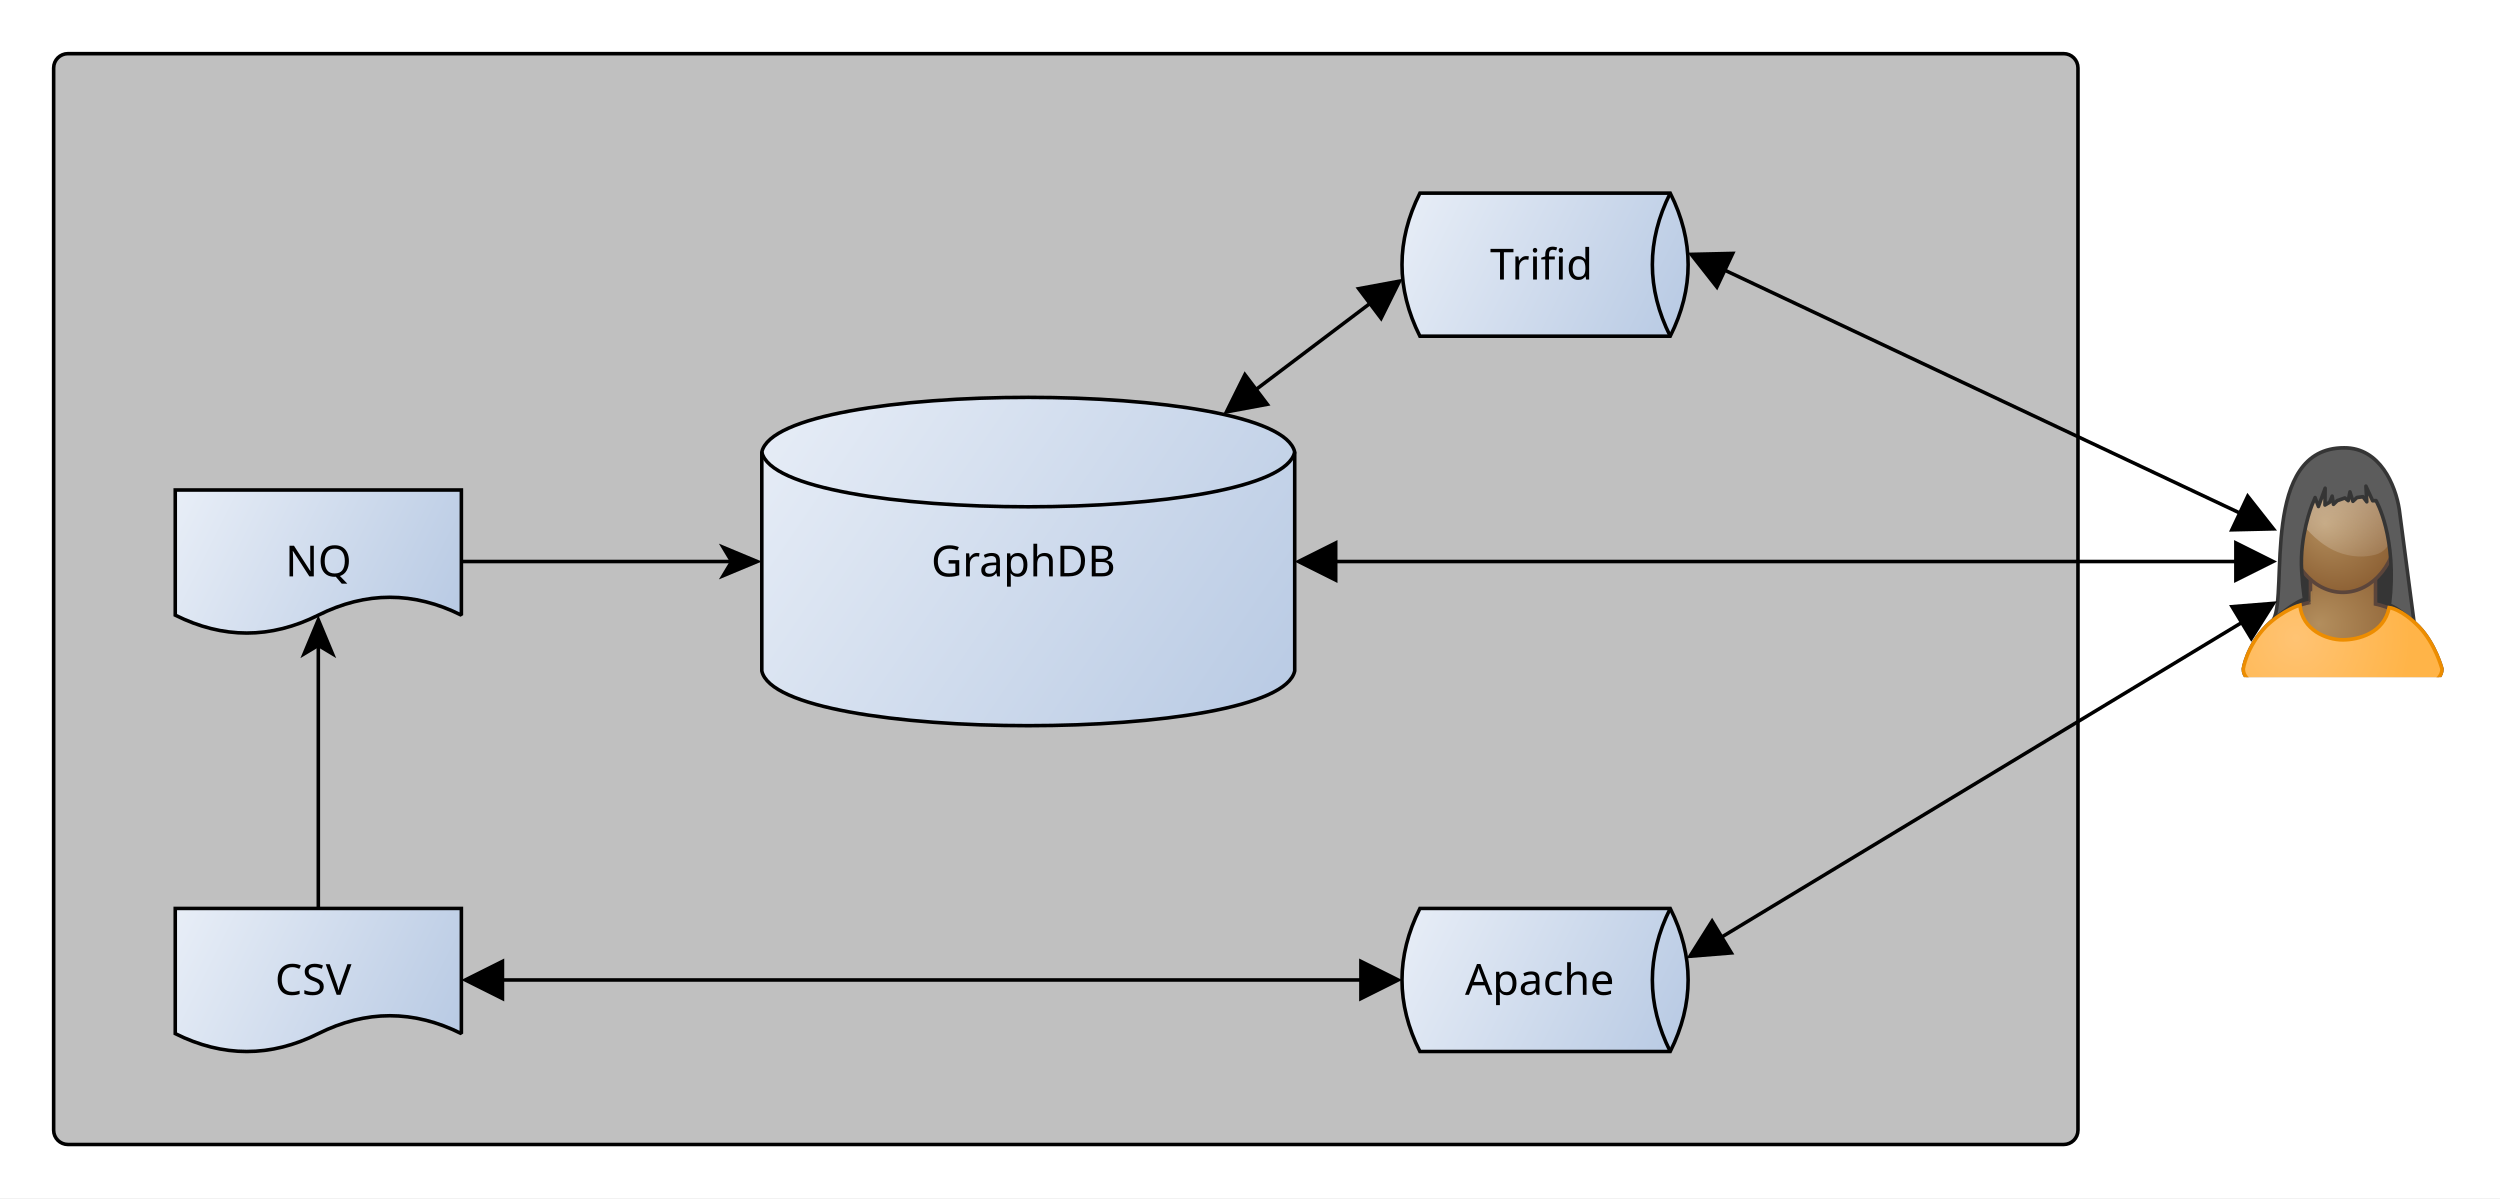
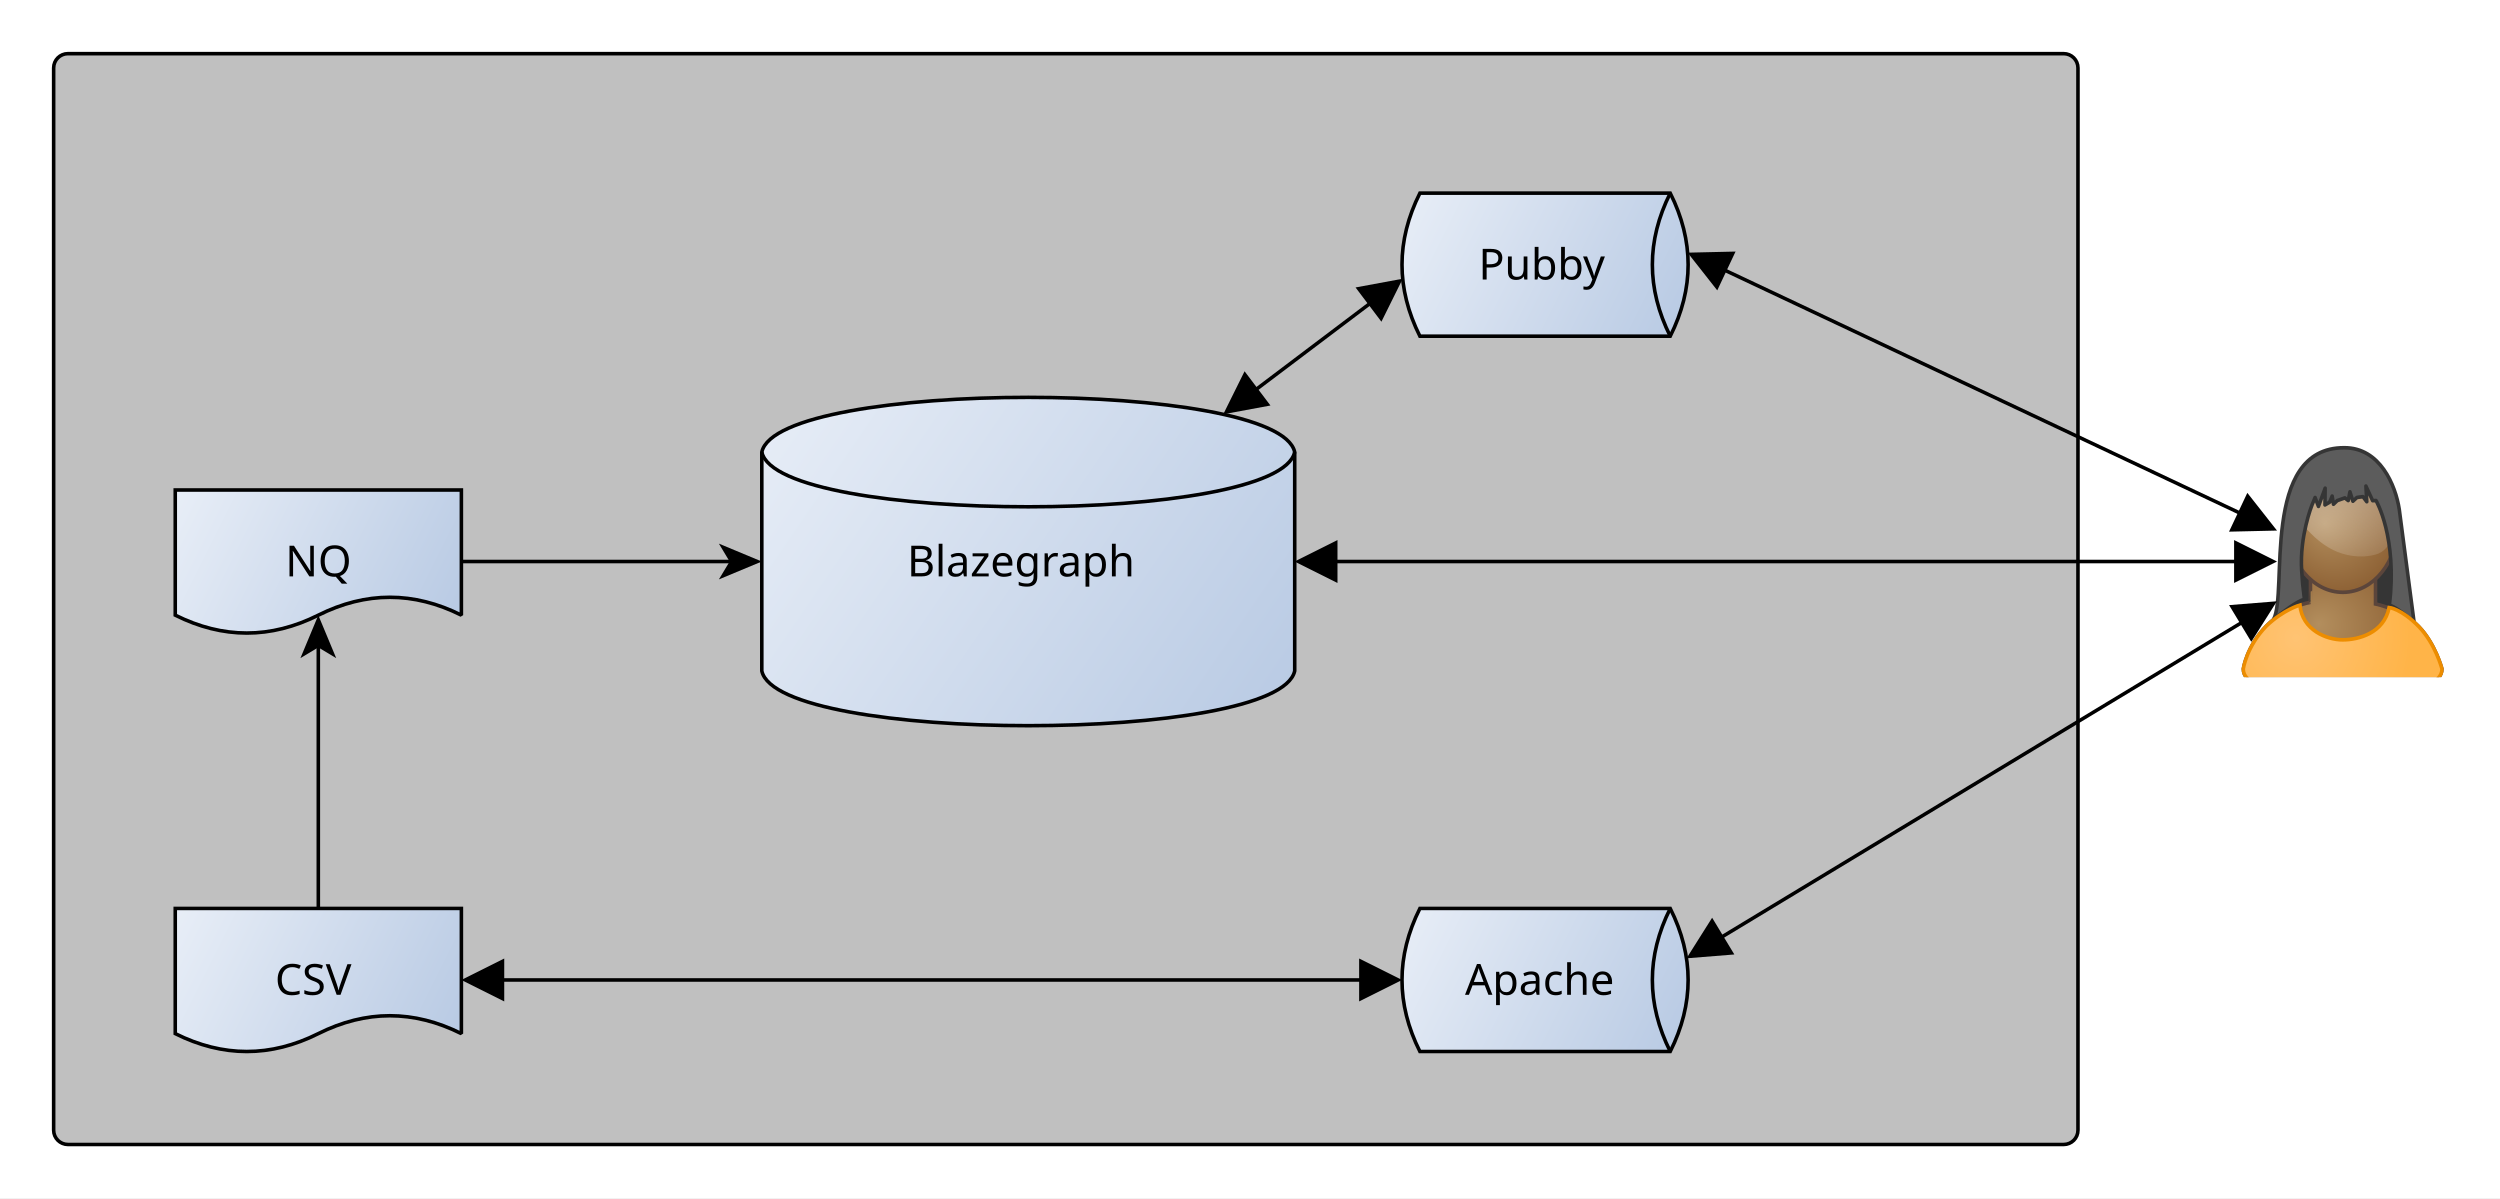
<svg xmlns="http://www.w3.org/2000/svg" fill-opacity="1" color-rendering="auto" color-interpolation="auto" text-rendering="auto" stroke="black" stroke-linecap="square" width="699" stroke-miterlimit="10" shape-rendering="auto" stroke-opacity="1" fill="black" stroke-dasharray="none" font-weight="normal" stroke-width="1" height="335" font-family="'Dialog'" font-style="normal" stroke-linejoin="miter" font-size="12px" stroke-dashoffset="0" image-rendering="auto">
  <defs id="genericDefs" />
  <g>
    <defs id="defs1">
      <linearGradient x1="280" gradientUnits="userSpaceOnUse" x2="360" y1="252" y2="292" id="linearGradient1" spreadMethod="reflect">
        <stop stop-opacity="1" stop-color="rgb(232,238,247)" offset="0%" />
        <stop stop-opacity="1" stop-color="rgb(183,201,227)" offset="100%" />
      </linearGradient>
      <linearGradient x1="444" gradientUnits="userSpaceOnUse" x2="593" y1="104" y2="206" id="linearGradient2" spreadMethod="reflect">
        <stop stop-opacity="1" stop-color="rgb(232,238,247)" offset="0%" />
        <stop stop-opacity="1" stop-color="rgb(183,201,227)" offset="100%" />
      </linearGradient>
      <linearGradient x1="280" gradientUnits="userSpaceOnUse" x2="360" y1="135" y2="175" id="linearGradient3" spreadMethod="reflect">
        <stop stop-opacity="1" stop-color="rgb(232,238,247)" offset="0%" />
        <stop stop-opacity="1" stop-color="rgb(183,201,227)" offset="100%" />
      </linearGradient>
      <linearGradient x1="623" gradientUnits="userSpaceOnUse" x2="703" y1="52" y2="92" id="linearGradient4" spreadMethod="reflect">
        <stop stop-opacity="1" stop-color="rgb(232,238,247)" offset="0%" />
        <stop stop-opacity="1" stop-color="rgb(183,201,227)" offset="100%" />
      </linearGradient>
      <linearGradient x1="623" gradientUnits="userSpaceOnUse" x2="703" y1="252" y2="292" id="linearGradient5" spreadMethod="reflect">
        <stop stop-opacity="1" stop-color="rgb(232,238,247)" offset="0%" />
        <stop stop-opacity="1" stop-color="rgb(183,201,227)" offset="100%" />
      </linearGradient>
      <clipPath clipPathUnits="userSpaceOnUse" id="clipPath1">
        <path d="M0 0 L699 0 L699 335 L0 335 L0 0 Z" />
      </clipPath>
      <clipPath clipPathUnits="userSpaceOnUse" id="clipPath2">
        <path d="M231 -2 L930 -2 L930 333 L231 333 L231 -2 Z" />
      </clipPath>
      <clipPath clipPathUnits="userSpaceOnUse" id="clipPath3">
-         <path d="M-626.723 -119.159 L72.277 -119.159 L72.277 206.709 L-626.723 206.709 L-626.723 -119.159 Z" />
+         <path d="M-626.722 -119.086 L72.277 -119.086 L72.277 206.653 L-626.722 206.653 L-626.722 -119.086 Z" />
      </clipPath>
    </defs>
    <g fill="white" text-rendering="geometricPrecision" shape-rendering="geometricPrecision" transform="translate(-231,2)" stroke="white">
      <rect x="231" width="699" height="335" y="-2" clip-path="url(#clipPath2)" stroke="none" />
    </g>
    <g fill="silver" text-rendering="geometricPrecision" shape-rendering="geometricPrecision" transform="matrix(1,0,0,1,-231,2)" stroke="silver">
      <rect x="246" y="13" clip-path="url(#clipPath2)" width="566" rx="4" ry="4" height="305" stroke="none" />
    </g>
    <g text-rendering="geometricPrecision" stroke-miterlimit="1.45" shape-rendering="geometricPrecision" transform="matrix(1,0,0,1,-231,2)" stroke-linecap="butt">
      <rect x="246" y="13" clip-path="url(#clipPath2)" fill="none" width="566" rx="4" ry="4" height="305" />
    </g>
    <g fill="url(#linearGradient1)" text-rendering="geometricPrecision" shape-rendering="geometricPrecision" transform="matrix(1,0,0,1,-231,2)" stroke="url(#linearGradient1)">
      <path d="M280 252 L360 252 L360 287 Q340 277 320 287 Q300 297 280 287 Z" stroke="none" clip-path="url(#clipPath2)" />
    </g>
    <g text-rendering="geometricPrecision" stroke-miterlimit="1.45" shape-rendering="geometricPrecision" transform="matrix(1,0,0,1,-231,2)" stroke-linecap="butt">
      <path fill="none" d="M280 252 L360 252 L360 287 Q340 277 320 287 Q300 297 280 287 Z" clip-path="url(#clipPath2)" />
      <text x="307.897" xml:space="preserve" y="276.154" clip-path="url(#clipPath2)" font-family="sans-serif" stroke="none">CSV</text>
    </g>
    <g fill="url(#linearGradient2)" text-rendering="geometricPrecision" shape-rendering="geometricPrecision" transform="matrix(1,0,0,1,-231,2)" stroke="url(#linearGradient2)">
      <path d="M444 124.4 C448.47 104 588.53 104 593 124.4 L593 185.6 C588.53 206 448.47 206 444 185.6 Z" stroke="none" clip-path="url(#clipPath2)" />
    </g>
    <g text-rendering="geometricPrecision" stroke-miterlimit="1.45" shape-rendering="geometricPrecision" transform="matrix(1,0,0,1,-231,2)" stroke-linecap="butt">
      <path fill="none" d="M444 124.4 C448.47 104 588.53 104 593 124.4 L593 185.6 C588.53 206 448.47 206 444 185.6 Z" clip-path="url(#clipPath2)" />
      <path fill="none" d="M593 124.4 C588.53 144.8 448.47 144.8 444 124.4" clip-path="url(#clipPath2)" />
-       <text x="491.359" xml:space="preserve" y="159.154" clip-path="url(#clipPath2)" font-family="sans-serif" stroke="none">GraphDB</text>
+       <text x="484.636" xml:space="preserve" y="159.154" clip-path="url(#clipPath2)" font-family="sans-serif" stroke="none">Blazegraph</text>
    </g>
    <g fill="url(#linearGradient3)" text-rendering="geometricPrecision" shape-rendering="geometricPrecision" transform="matrix(1,0,0,1,-231,2)" stroke="url(#linearGradient3)">
      <path d="M280 135 L360 135 L360 170 Q340 160 320 170 Q300 180 280 170 Z" stroke="none" clip-path="url(#clipPath2)" />
    </g>
    <g text-rendering="geometricPrecision" stroke-miterlimit="1.45" shape-rendering="geometricPrecision" transform="matrix(1,0,0,1,-231,2)" stroke-linecap="butt">
      <path fill="none" d="M280 135 L360 135 L360 170 Q340 160 320 170 Q300 180 280 170 Z" clip-path="url(#clipPath2)" />
      <text x="310.789" xml:space="preserve" y="159.154" clip-path="url(#clipPath2)" font-family="sans-serif" stroke="none">NQ</text>
    </g>
    <g fill="url(#linearGradient4)" text-rendering="geometricPrecision" shape-rendering="geometricPrecision" transform="matrix(1,0,0,1,-231,2)" stroke="url(#linearGradient4)">
      <path d="M628 52 L698 52 Q708 72 698 92 L628 92 Q618 72 628 52 Z" stroke="none" clip-path="url(#clipPath2)" />
    </g>
    <g text-rendering="geometricPrecision" stroke-miterlimit="1.45" shape-rendering="geometricPrecision" transform="matrix(1,0,0,1,-231,2)" stroke-linecap="butt">
      <path fill="none" d="M628 52 L698 52 Q708 72 698 92 L628 92 Q618 72 628 52 Z" clip-path="url(#clipPath2)" />
      <path fill="none" d="M698 52 Q688 72 698 92" clip-path="url(#clipPath2)" />
-       <text x="647.613" xml:space="preserve" y="76.154" clip-path="url(#clipPath2)" font-family="sans-serif" stroke="none">Trifid</text>
+       <text x="644.411" xml:space="preserve" y="76.154" clip-path="url(#clipPath2)" font-family="sans-serif" stroke="none">Pubby</text>
    </g>
    <g fill="url(#linearGradient5)" text-rendering="geometricPrecision" shape-rendering="geometricPrecision" transform="matrix(1,0,0,1,-231,2)" stroke="url(#linearGradient5)">
      <path d="M628 252 L698 252 Q708 272 698 292 L628 292 Q618 272 628 252 Z" stroke="none" clip-path="url(#clipPath2)" />
    </g>
    <g text-rendering="geometricPrecision" stroke-miterlimit="1.45" shape-rendering="geometricPrecision" transform="matrix(1,0,0,1,-231,2)" stroke-linecap="butt">
      <path fill="none" d="M628 252 L698 252 Q708 272 698 292 L628 292 Q618 272 628 252 Z" clip-path="url(#clipPath2)" />
      <path fill="none" d="M698 252 Q688 272 698 292" clip-path="url(#clipPath2)" />
      <text x="640.617" xml:space="preserve" y="276.154" clip-path="url(#clipPath2)" font-family="sans-serif" stroke="none">Apache</text>
    </g>
-     <g text-rendering="geometricPrecision" shape-rendering="geometricPrecision" transform="matrix(1,0,0,1.028,626.7229,122.4981)">
+     <g text-rendering="geometricPrecision" shape-rendering="geometricPrecision" transform="matrix(1,0,0,1.0284,626.7229,122.4715)">
      <g clip-path="url(#clipPath3)">
        <svg xml:space="preserve" opacity="1" writing-mode="lr-tb" stop-color="rgb(0, 0, 0)" shape-rendering="auto" glyph-orientation-horizontal="0deg" color-profile="auto" lighting-color="rgb(255, 255, 255)" color="rgb(0, 0, 0)" font-weight="400" alignment-baseline="auto" font-style="normal" version="1.1" color-interpolation-filters="linearrgb" text-anchor="start" stroke-linecap="butt" color-interpolation="srgb" font-variant="normal" word-spacing="normal" fill-opacity="1" text-rendering="auto" clip-path="none" text-decoration="none" letter-spacing="normal" viewBox="0 0 57 65" glyph-orientation-vertical="auto" display="inline" font-size-adjust="none" overflow="hidden" fill="rgb(0, 0, 0)" font-stretch="normal" stroke-dasharray="none" id="svg1.Ebene_1" stroke-miterlimit="4" stop-opacity="1" color-rendering="auto" font-size="12" pointer-events="visiblepainted" mask="none" direction="ltr" baseline-shift="baseline" enable-background="new 0 0 57 65" fill-rule="nonzero" image-rendering="auto" stroke-dashoffset="0" width="57px" marker-end="none" clip="auto" cursor="auto" stroke="none" filter="none" visibility="visible" kerning="auto" stroke-width="1" font-family="&quot;Arial&quot;,&quot;Helvetica&quot;,sans-serif" flood-opacity="1" clip-rule="nonzero" src="none" height="65px" unicode-bidi="normal" stroke-linejoin="miter" stroke-opacity="1" flood-color="rgb(0, 0, 0)" dominant-baseline="auto" marker-start="none" x="0px" marker-mid="none" y="0px">
          <g>
            <polygon fill="#353535" points="44.675,45.684 13.412,50.074    12.502,27.118 43.718,27.745  " stroke="#353535" stroke-linecap="round" stroke-linejoin="round" />
            <radialGradient gradientTransform="matrix(1 0 0 1 0.3203 -3091.766)" gradientUnits="userSpaceOnUse" r="31.054" cx="27.283" id="svg1.SVGID_1_" cy="3145.526" fx="21.225" fy="3142.226">
              <stop offset="0" style="stop-color:#B38E5D" />
              <stop offset="1" style="stop-color:#805126" />
            </radialGradient>
            <path fill="url(#svg1.SVGID_1_)" d="M49.529,51.225c-4.396-4.396-10.951-5.884-12.063-6.109   V37.8H19.278c0,0,0.038,6.903,0,6.868c0,0-6.874,0.997-12.308,6.432C1.378,56.691,0.5,62.77,0.5,62.77   c0,1.938,1.575,3.492,3.523,3.492h48.51c1.947,0,3.521-1.558,3.521-3.492C56.055,62.768,54.211,55.906,49.529,51.225z" stroke-miterlimit="10" stroke="#5B453B" />
            <radialGradient gradientTransform="matrix(1 0 0 1 0.3203 -3091.766)" gradientUnits="userSpaceOnUse" r="23.425" cx="27.584" id="svg1.face_x5F_white_1_" cy="3117.492" fx="23.014" fy="3115.002">
              <stop offset="0" style="stop-color:#B38E5D" />
              <stop offset="1" style="stop-color:#805126" />
            </radialGradient>
            <path fill="url(#svg1.face_x5F_white_1_)" id="svg1.face_x5F_white_2_" d="M43.676,23.357   c0.086,10.2-6.738,18.52-15.25,18.586c-8.5,0.068-15.464-8.146-15.55-18.344C12.794,13.4,19.618,5.079,28.123,5.012   C36.627,4.945,43.59,13.158,43.676,23.357z" stroke-miterlimit="10" stroke="#5B453B" />
            <linearGradient gradientTransform="matrix(0.275 0 0 -0.2733 -1752.885 -3351.735)" x1="6466.839" x2="6490.468" gradientUnits="userSpaceOnUse" y1="-12294.109" y2="-12387.559" id="svg1.face_highlight_1_">
              <stop offset="0" style="stop-color:#FFFFFF;stop-opacity:0.42" />
              <stop offset="1" style="stop-color:#FFFFFF;stop-opacity:0.12" />
            </linearGradient>
            <path fill="url(#svg1.face_highlight_1_)" id="svg1.face_highlight_2_" d="M27.958,6.333c-6.035,0.047-10.747,4.493-12.787,10.386   c-0.664,1.919-0.294,4.043,0.98,5.629c2.73,3.398,5.729,6.283,9.461,8.088c3.137,1.518,7.535,2.385,11.893,1.247   c2.274-0.592,3.988-2.459,4.375-4.766c0.187-1.094,0.293-2.289,0.283-3.553C42.083,13.952,36.271,6.268,27.958,6.333z" />
            <path fill="#5C5C5C" d="M17.597,43.835   c-0.413-3.019-0.613-5.013-0.789-7.864c-0.574-9.349,2.886-17.721,2.886-17.721l0.882-2.078l0.94,2.419l1.872-4.956l-0.049,4.553   l1.311-0.749l0.701-1.653L25.715,18l1.055-0.988l2.13-0.729L29.84,17l0.479-2.375l0.834,2.554l1.125-1.024l1.68-0.214l1.07,1.372   l-0.243-4.246l1.883,3.967L37.611,17c0,0,6.029,9.948,3.75,28.426c2.154,0.76,4.479,2.688,6.881,4.648   c0.001-0.002,0.011-0.012,0.011-0.012L44.111,19.38C43.079,12.873,38.752,2.599,28.73,2.648   C5.153,2.568,13.025,42.055,8.945,49.334c-0.007,0.014-0.012,0.025-0.02,0.039C12.292,46.729,15.652,44.346,17.597,43.835z" stroke="#353535" stroke-linecap="round" stroke-linejoin="round" />
            <radialGradient gradientTransform="matrix(0.9852 0 0 -0.9852 -34.4844 -3033.97)" id="svg1.body_1_" r="32.844" cx="50.512" gradientUnits="userSpaceOnUse" cy="-3134.733">
              <stop offset="0" style="stop-color:#FFC373" />
              <stop offset="1" style="stop-color:#FFB448" />
            </radialGradient>
            <path fill="url(#svg1.body_1_)" d="M0.5,62.768c0,1.938,1.575,3.494,3.523,3.494h48.51   c1.947,0,3.521-1.559,3.521-3.494c0,0-1.844-6.861-6.525-11.543c-4.815-4.813-8.244-5.146-8.244-5.146   c-1.444,6.983-8.555,8.786-13.007,8.786s-11.322-2.643-11.941-9.439c0,0-4.559,1.199-9.367,5.674   C1.378,56.689,0.5,62.768,0.5,62.768z" id="svg1.body_9_" stroke="#ED8D00" />
          </g>
        </svg>
      </g>
    </g>
    <g text-rendering="geometricPrecision" stroke-miterlimit="1.45" shape-rendering="geometricPrecision" transform="matrix(1,0,0,1,-231,2)" stroke-linecap="butt">
      <path fill="none" d="M320 251.976 L320 178.011" clip-path="url(#clipPath2)" />
      <path d="M320 170.011 L315 182.011 L320 179.011 L325 182.011 Z" clip-path="url(#clipPath2)" stroke="none" />
      <path fill="none" d="M359.981 155 L436.001 155" clip-path="url(#clipPath2)" />
      <path d="M444.001 155 L432.001 150 L435.001 155 L432.001 160 Z" clip-path="url(#clipPath2)" stroke="none" />
      <path fill="none" d="M614.424 82.559 L581.802 107.195" clip-path="url(#clipPath2)" />
      <path d="M623.202 75.93 L610.01 78.374 L617.242 87.95 Z" clip-path="url(#clipPath2)" stroke="none" />
      <path d="M573.024 113.824 L586.216 111.381 L578.984 101.805 Z" clip-path="url(#clipPath2)" stroke="none" />
      <path fill="none" d="M612.014 272 L370.985 272" clip-path="url(#clipPath2)" />
      <path d="M623.014 272 L611.014 266 L611.014 278 Z" clip-path="url(#clipPath2)" stroke="none" />
      <path d="M359.985 272 L371.985 278 L371.985 266 Z" clip-path="url(#clipPath2)" stroke="none" />
      <path fill="none" d="M856.652 155 L603.959 155" clip-path="url(#clipPath2)" />
      <path d="M867.652 155 L855.652 149 L855.652 161 Z" clip-path="url(#clipPath2)" stroke="none" />
      <path d="M592.959 155 L604.959 161 L604.959 149 Z" clip-path="url(#clipPath2)" stroke="none" />
      <path fill="none" d="M857.698 141.655 L712.799 73.335" clip-path="url(#clipPath2)" />
      <path d="M867.647 146.346 L859.352 135.802 L854.234 146.656 Z" clip-path="url(#clipPath2)" stroke="none" />
      <path d="M702.85 68.644 L711.145 79.189 L716.262 68.335 Z" clip-path="url(#clipPath2)" stroke="none" />
      <path fill="none" d="M858.207 171.808 L711.962 260.252" clip-path="url(#clipPath2)" />
      <path d="M867.62 166.116 L854.247 167.191 L860.457 177.46 Z" clip-path="url(#clipPath2)" stroke="none" />
      <path d="M702.549 265.944 L715.922 264.868 L709.712 254.6 Z" clip-path="url(#clipPath2)" stroke="none" />
    </g>
  </g>
</svg>
